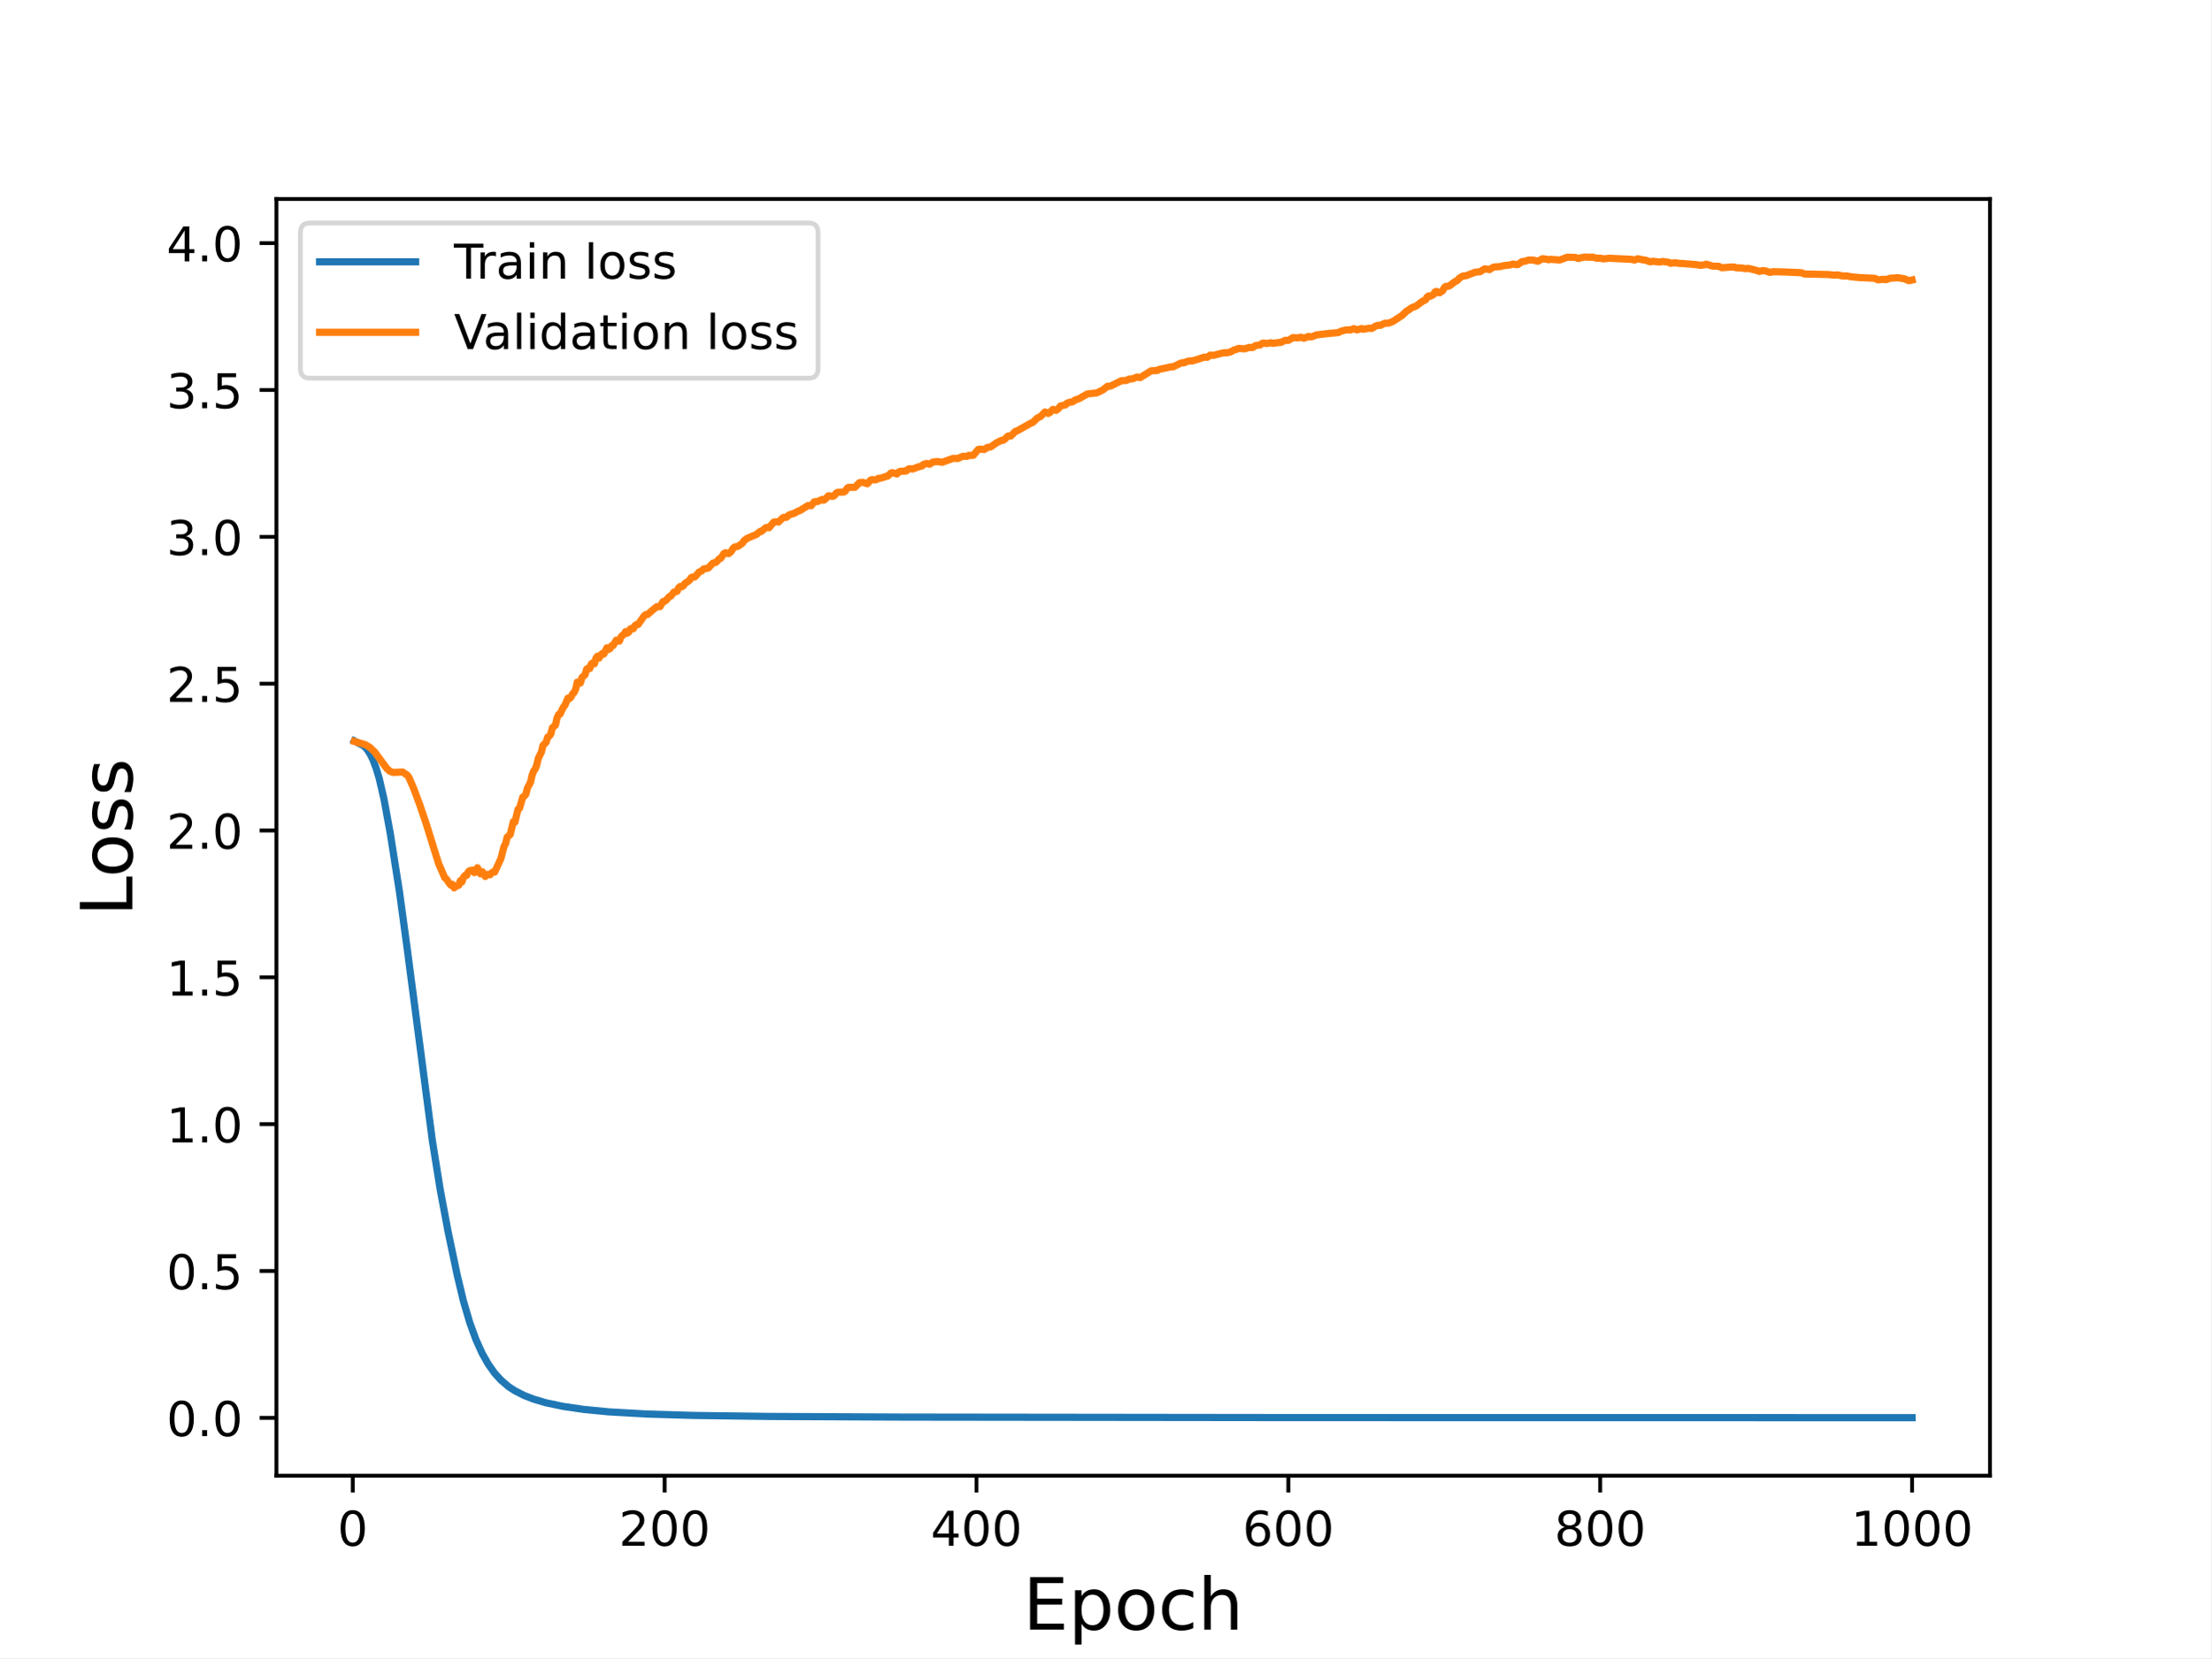
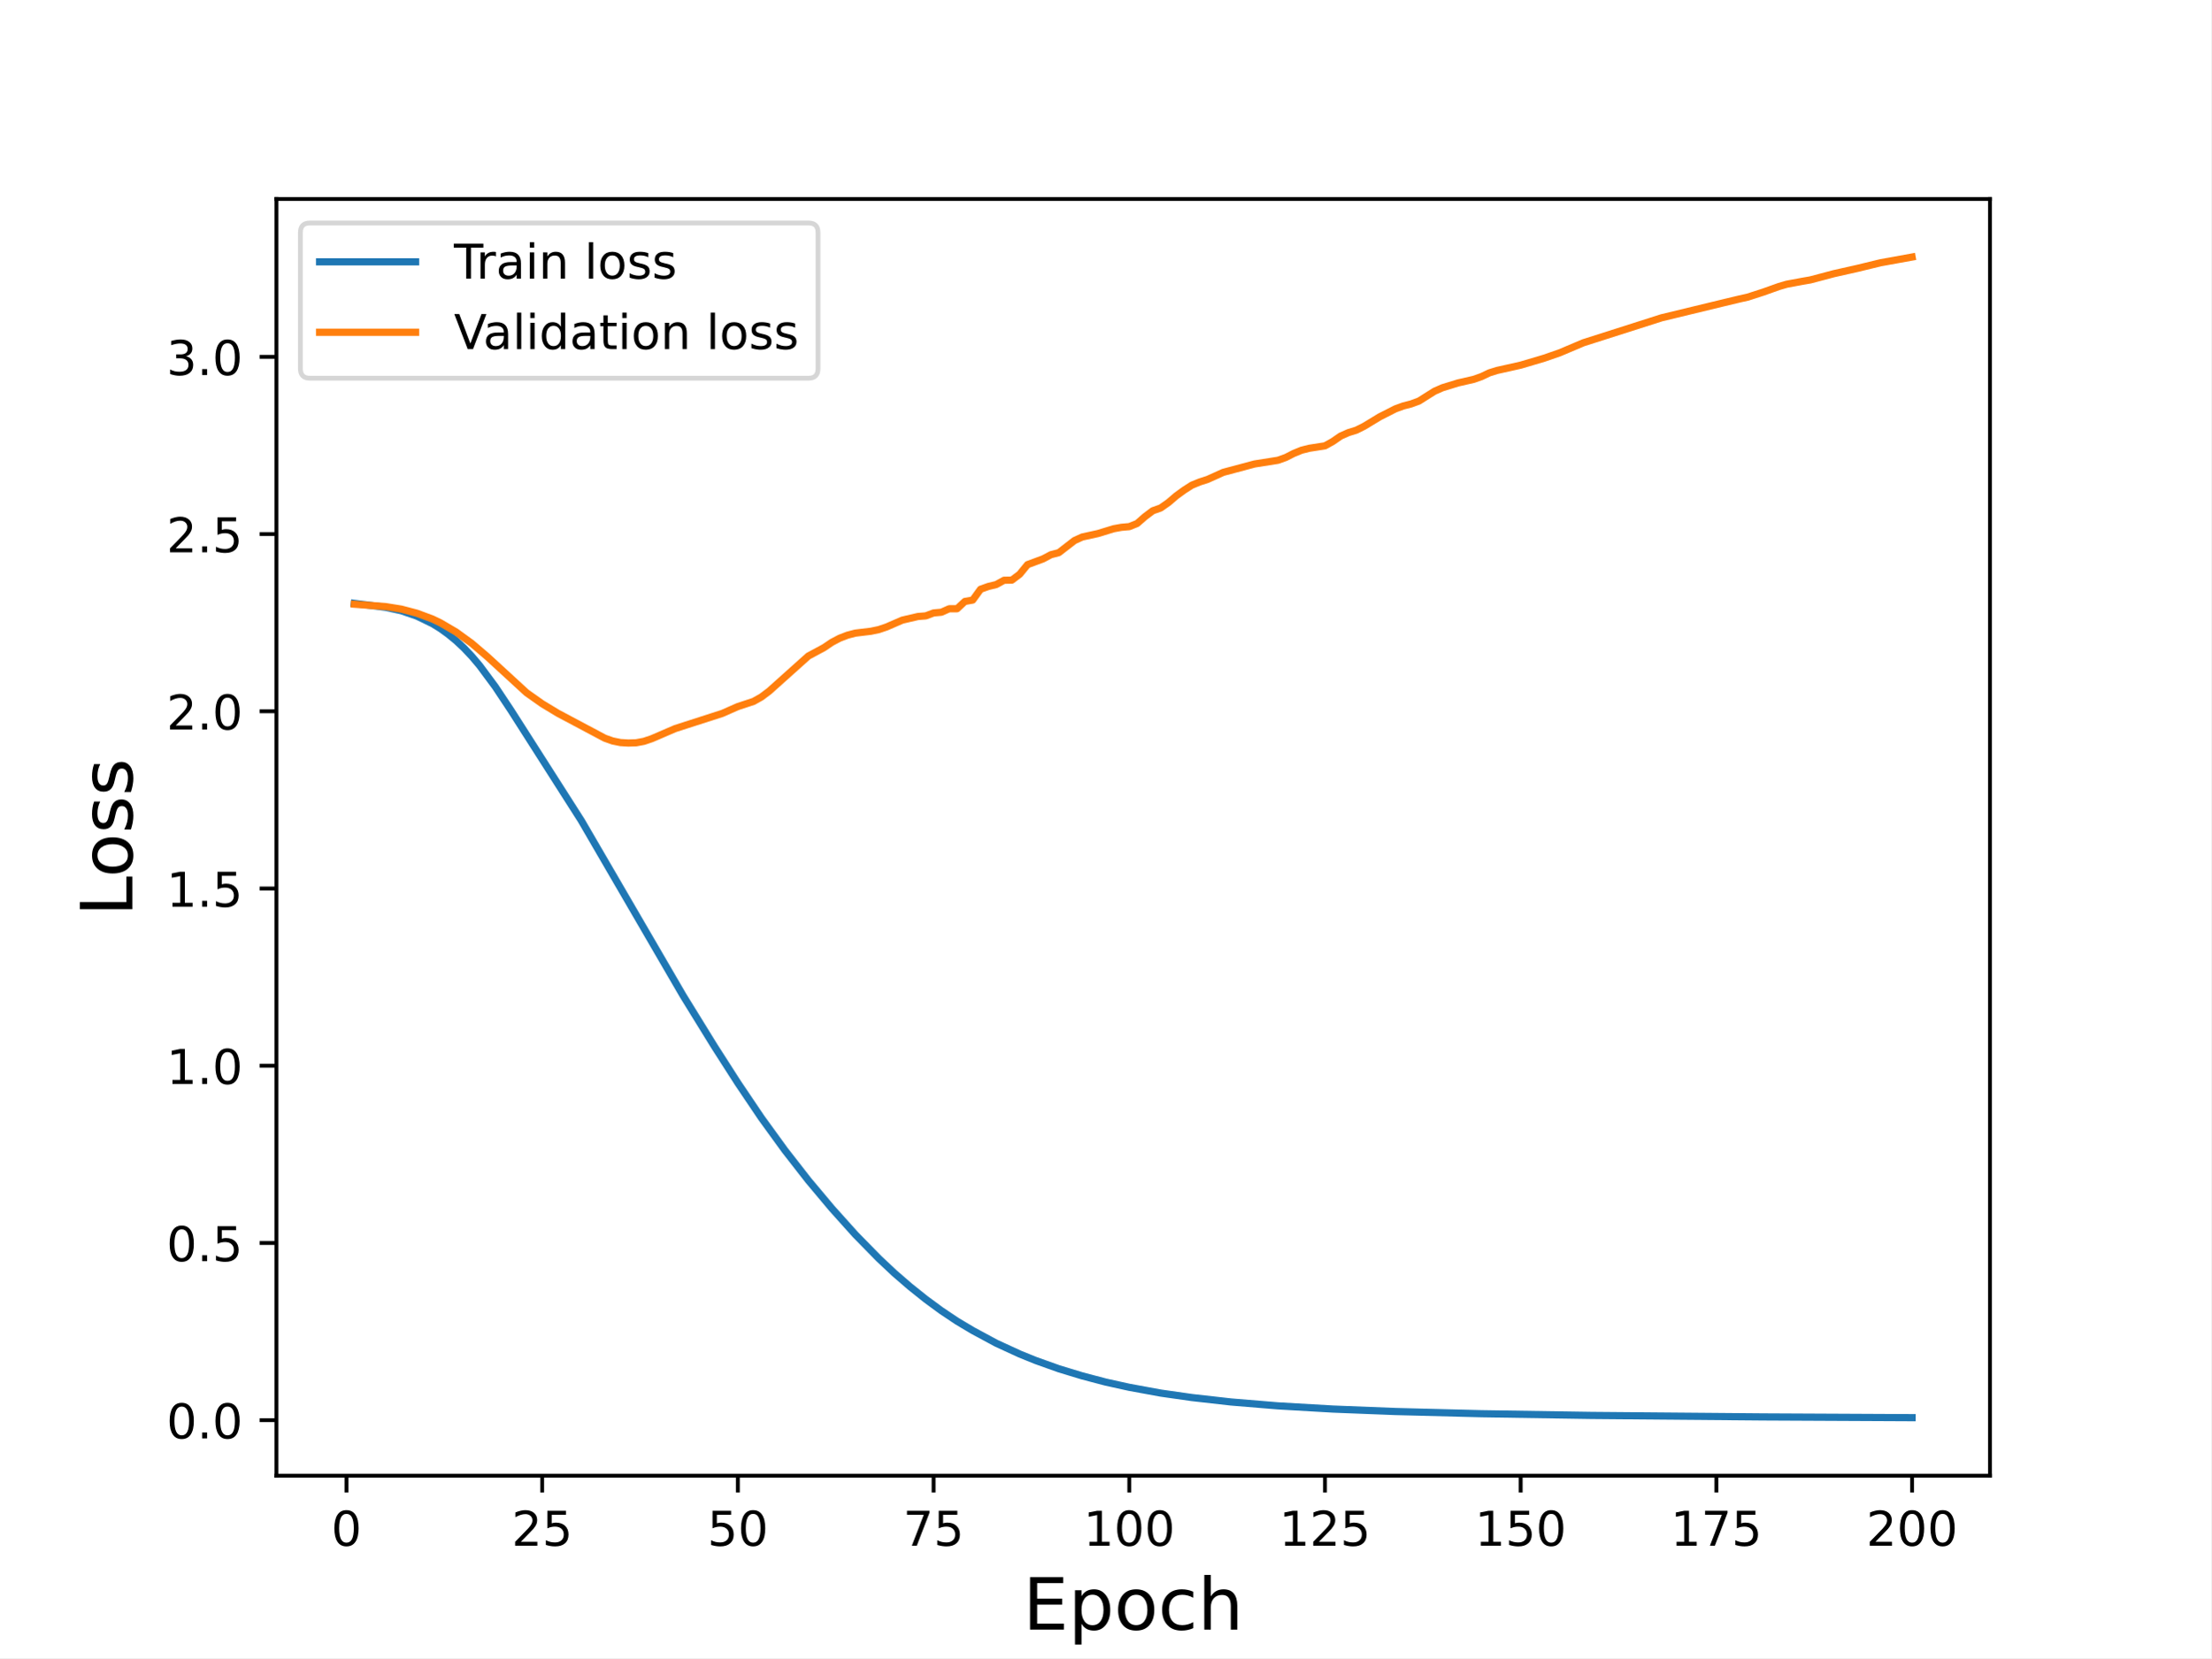
<svg xmlns="http://www.w3.org/2000/svg" xmlns:xlink="http://www.w3.org/1999/xlink" height="345.6pt" version="1.1" viewBox="0 0 460.8 345.6" width="460.8pt">
  <defs>
    <style type="text/css">*{stroke-linecap:butt;stroke-linejoin:round;}</style>
  </defs>
  <g id="figure_1">
    <g id="patch_1">
      <path d="M 0 345.6  L 460.8 345.6  L 460.8 0  L 0 0  z " style="fill:#ffffff;" />
    </g>
    <g id="axes_1">
      <g id="patch_2">
        <path d="M 57.6 307.584  L 414.72 307.584  L 414.72 41.472  L 57.6 41.472  z " style="fill:#ffffff;" />
      </g>
      <g id="matplotlib.axis_1">
        <g id="xtick_1">
          <g id="line2d_1">
            <defs>
-               <path d="M 0 0  L 0 3.5  " id="ma150c0493e" style="stroke:#000000;stroke-width:0.8;" />
-             </defs>
-             <g>
-               <use style="stroke:#000000;stroke-width:0.8;" x="73.508" xlink:href="#ma150c0493e" y="307.584" />
+               <path d="M 0 0  L 0 3.5  " id="m916f0a3b4b" style="stroke:#000000;stroke-width:0.8;" />
+             </defs>
+             <g>
+               <use style="stroke:#000000;stroke-width:0.8;" x="72.201" xlink:href="#m916f0a3b4b" y="307.584" />
            </g>
          </g>
          <g id="text_1">
-             <g transform="translate(70.3265 322.1824)scale(0.1 -0.1)">
+             <g transform="translate(69.02005 322.1824)scale(0.1 -0.1)">
              <defs>
                <path d="M 2034 4250  Q 1547 4250 1301 3770  Q 1056 3291 1056 2328  Q 1056 1369 1301 889  Q 1547 409 2034 409  Q 2525 409 2770 889  Q 3016 1369 3016 2328  Q 3016 3291 2770 3770  Q 2525 4250 2034 4250  z M 2034 4750  Q 2819 4750 3233 4129  Q 3647 3509 3647 2328  Q 3647 1150 3233 529  Q 2819 -91 2034 -91  Q 1250 -91 836 529  Q 422 1150 422 2328  Q 422 3509 836 4129  Q 1250 4750 2034 4750  z " id="DejaVuSans-30" transform="scale(0.015625)" />
              </defs>
              <use xlink:href="#DejaVuSans-30" />
            </g>
          </g>
        </g>
        <g id="xtick_2">
          <g id="line2d_2">
            <g>
-               <use style="stroke:#000000;stroke-width:0.8;" x="138.504" xlink:href="#ma150c0493e" y="307.584" />
+               <use style="stroke:#000000;stroke-width:0.8;" x="112.987" xlink:href="#m916f0a3b4b" y="307.584" />
            </g>
          </g>
          <g id="text_2">
-             <g transform="translate(128.9599 322.1824)scale(0.1 -0.1)">
+             <g transform="translate(106.6245 322.1824)scale(0.1 -0.1)">
              <defs>
                <path d="M 1228 531  L 3431 531  L 3431 0  L 469 0  L 469 531  Q 828 903 1448 1529  Q 2069 2156 2228 2338  Q 2531 2678 2651 2914  Q 2772 3150 2772 3378  Q 2772 3750 2511 3984  Q 2250 4219 1831 4219  Q 1534 4219 1204 4116  Q 875 4013 500 3803  L 500 4441  Q 881 4594 1212 4672  Q 1544 4750 1819 4750  Q 2544 4750 2975 4387  Q 3406 4025 3406 3419  Q 3406 3131 3298 2873  Q 3191 2616 2906 2266  Q 2828 2175 2409 1742  Q 1991 1309 1228 531  z " id="DejaVuSans-32" transform="scale(0.015625)" />
-               </defs>
+                 <path d="M 691 4666  L 3169 4666  L 3169 4134  L 1269 4134  L 1269 2991  Q 1406 3038 1543 3061  Q 1681 3084 1819 3084  Q 2600 3084 3056 2656  Q 3513 2228 3513 1497  Q 3513 744 3044 326  Q 2575 -91 1722 -91  Q 1428 -91 1123 -41  Q 819 9 494 109  L 494 744  Q 775 591 1075 516  Q 1375 441 1709 441  Q 2250 441 2565 725  Q 2881 1009 2881 1497  Q 2881 1984 2565 2268  Q 2250 2553 1709 2553  Q 1456 2553 1204 2497  Q 953 2441 691 2322  L 691 4666  z " id="DejaVuSans-35" transform="scale(0.015625)" />
+               </defs>
+               <use xlink:href="#DejaVuSans-32" />
+               <use x="63.623" xlink:href="#DejaVuSans-35" />
+             </g>
+           </g>
+         </g>
+         <g id="xtick_3">
+           <g id="line2d_3">
+             <g>
+               <use style="stroke:#000000;stroke-width:0.8;" x="153.773" xlink:href="#m916f0a3b4b" y="307.584" />
+             </g>
+           </g>
+           <g id="text_3">
+             <g transform="translate(147.4103 322.1824)scale(0.1 -0.1)">
+               <use xlink:href="#DejaVuSans-35" />
+               <use x="63.623" xlink:href="#DejaVuSans-30" />
+             </g>
+           </g>
+         </g>
+         <g id="xtick_4">
+           <g id="line2d_4">
+             <g>
+               <use style="stroke:#000000;stroke-width:0.8;" x="194.559" xlink:href="#m916f0a3b4b" y="307.584" />
+             </g>
+           </g>
+           <g id="text_4">
+             <g transform="translate(188.196 322.1824)scale(0.1 -0.1)">
+               <defs>
+                 <path d="M 525 4666  L 3525 4666  L 3525 4397  L 1831 0  L 1172 0  L 2766 4134  L 525 4134  L 525 4666  z " id="DejaVuSans-37" transform="scale(0.015625)" />
+               </defs>
+               <use xlink:href="#DejaVuSans-37" />
+               <use x="63.623" xlink:href="#DejaVuSans-35" />
+             </g>
+           </g>
+         </g>
+         <g id="xtick_5">
+           <g id="line2d_5">
+             <g>
+               <use style="stroke:#000000;stroke-width:0.8;" x="235.344" xlink:href="#m916f0a3b4b" y="307.584" />
+             </g>
+           </g>
+           <g id="text_5">
+             <g transform="translate(225.8005 322.1824)scale(0.1 -0.1)">
+               <defs>
+                 <path d="M 794 531  L 1825 531  L 1825 4091  L 703 3866  L 703 4441  L 1819 4666  L 2450 4666  L 2450 531  L 3481 531  L 3481 0  L 794 0  L 794 531  z " id="DejaVuSans-31" transform="scale(0.015625)" />
+               </defs>
+               <use xlink:href="#DejaVuSans-31" />
+               <use x="63.623" xlink:href="#DejaVuSans-30" />
+               <use x="127.246" xlink:href="#DejaVuSans-30" />
+             </g>
+           </g>
+         </g>
+         <g id="xtick_6">
+           <g id="line2d_6">
+             <g>
+               <use style="stroke:#000000;stroke-width:0.8;" x="276.13" xlink:href="#m916f0a3b4b" y="307.584" />
+             </g>
+           </g>
+           <g id="text_6">
+             <g transform="translate(266.5863 322.1824)scale(0.1 -0.1)">
+               <use xlink:href="#DejaVuSans-31" />
+               <use x="63.623" xlink:href="#DejaVuSans-32" />
+               <use x="127.246" xlink:href="#DejaVuSans-35" />
+             </g>
+           </g>
+         </g>
+         <g id="xtick_7">
+           <g id="line2d_7">
+             <g>
+               <use style="stroke:#000000;stroke-width:0.8;" x="316.916" xlink:href="#m916f0a3b4b" y="307.584" />
+             </g>
+           </g>
+           <g id="text_7">
+             <g transform="translate(307.372 322.1824)scale(0.1 -0.1)">
+               <use xlink:href="#DejaVuSans-31" />
+               <use x="63.623" xlink:href="#DejaVuSans-35" />
+               <use x="127.246" xlink:href="#DejaVuSans-30" />
+             </g>
+           </g>
+         </g>
+         <g id="xtick_8">
+           <g id="line2d_8">
+             <g>
+               <use style="stroke:#000000;stroke-width:0.8;" x="357.702" xlink:href="#m916f0a3b4b" y="307.584" />
+             </g>
+           </g>
+           <g id="text_8">
+             <g transform="translate(348.1578 322.1824)scale(0.1 -0.1)">
+               <use xlink:href="#DejaVuSans-31" />
+               <use x="63.623" xlink:href="#DejaVuSans-37" />
+               <use x="127.246" xlink:href="#DejaVuSans-35" />
+             </g>
+           </g>
+         </g>
+         <g id="xtick_9">
+           <g id="line2d_9">
+             <g>
+               <use style="stroke:#000000;stroke-width:0.8;" x="398.487" xlink:href="#m916f0a3b4b" y="307.584" />
+             </g>
+           </g>
+           <g id="text_9">
+             <g transform="translate(388.9435 322.1824)scale(0.1 -0.1)">
              <use xlink:href="#DejaVuSans-32" />
              <use x="63.623" xlink:href="#DejaVuSans-30" />
              <use x="127.246" xlink:href="#DejaVuSans-30" />
            </g>
          </g>
        </g>
-         <g id="xtick_3">
-           <g id="line2d_3">
-             <g>
-               <use style="stroke:#000000;stroke-width:0.8;" x="203.5" xlink:href="#ma150c0493e" y="307.584" />
-             </g>
-           </g>
-           <g id="text_3">
-             <g transform="translate(193.9558 322.1824)scale(0.1 -0.1)">
-               <defs>
-                 <path d="M 2419 4116  L 825 1625  L 2419 1625  L 2419 4116  z M 2253 4666  L 3047 4666  L 3047 1625  L 3713 1625  L 3713 1100  L 3047 1100  L 3047 0  L 2419 0  L 2419 1100  L 313 1100  L 313 1709  L 2253 4666  z " id="DejaVuSans-34" transform="scale(0.015625)" />
-               </defs>
-               <use xlink:href="#DejaVuSans-34" />
-               <use x="63.623" xlink:href="#DejaVuSans-30" />
-               <use x="127.246" xlink:href="#DejaVuSans-30" />
-             </g>
-           </g>
-         </g>
-         <g id="xtick_4">
-           <g id="line2d_4">
-             <g>
-               <use style="stroke:#000000;stroke-width:0.8;" x="268.495" xlink:href="#ma150c0493e" y="307.584" />
-             </g>
-           </g>
-           <g id="text_4">
-             <g transform="translate(258.9517 322.1824)scale(0.1 -0.1)">
-               <defs>
-                 <path d="M 2113 2584  Q 1688 2584 1439 2293  Q 1191 2003 1191 1497  Q 1191 994 1439 701  Q 1688 409 2113 409  Q 2538 409 2786 701  Q 3034 994 3034 1497  Q 3034 2003 2786 2293  Q 2538 2584 2113 2584  z M 3366 4563  L 3366 3988  Q 3128 4100 2886 4159  Q 2644 4219 2406 4219  Q 1781 4219 1451 3797  Q 1122 3375 1075 2522  Q 1259 2794 1537 2939  Q 1816 3084 2150 3084  Q 2853 3084 3261 2657  Q 3669 2231 3669 1497  Q 3669 778 3244 343  Q 2819 -91 2113 -91  Q 1303 -91 875 529  Q 447 1150 447 2328  Q 447 3434 972 4092  Q 1497 4750 2381 4750  Q 2619 4750 2861 4703  Q 3103 4656 3366 4563  z " id="DejaVuSans-36" transform="scale(0.015625)" />
-               </defs>
-               <use xlink:href="#DejaVuSans-36" />
-               <use x="63.623" xlink:href="#DejaVuSans-30" />
-               <use x="127.246" xlink:href="#DejaVuSans-30" />
-             </g>
-           </g>
-         </g>
-         <g id="xtick_5">
-           <g id="line2d_5">
-             <g>
-               <use style="stroke:#000000;stroke-width:0.8;" x="333.491" xlink:href="#ma150c0493e" y="307.584" />
-             </g>
-           </g>
-           <g id="text_5">
-             <g transform="translate(323.9476 322.1824)scale(0.1 -0.1)">
-               <defs>
-                 <path d="M 2034 2216  Q 1584 2216 1326 1975  Q 1069 1734 1069 1313  Q 1069 891 1326 650  Q 1584 409 2034 409  Q 2484 409 2743 651  Q 3003 894 3003 1313  Q 3003 1734 2745 1975  Q 2488 2216 2034 2216  z M 1403 2484  Q 997 2584 770 2862  Q 544 3141 544 3541  Q 544 4100 942 4425  Q 1341 4750 2034 4750  Q 2731 4750 3128 4425  Q 3525 4100 3525 3541  Q 3525 3141 3298 2862  Q 3072 2584 2669 2484  Q 3125 2378 3379 2068  Q 3634 1759 3634 1313  Q 3634 634 3220 271  Q 2806 -91 2034 -91  Q 1263 -91 848 271  Q 434 634 434 1313  Q 434 1759 690 2068  Q 947 2378 1403 2484  z M 1172 3481  Q 1172 3119 1398 2916  Q 1625 2713 2034 2713  Q 2441 2713 2670 2916  Q 2900 3119 2900 3481  Q 2900 3844 2670 4047  Q 2441 4250 2034 4250  Q 1625 4250 1398 4047  Q 1172 3844 1172 3481  z " id="DejaVuSans-38" transform="scale(0.015625)" />
-               </defs>
-               <use xlink:href="#DejaVuSans-38" />
-               <use x="63.623" xlink:href="#DejaVuSans-30" />
-               <use x="127.246" xlink:href="#DejaVuSans-30" />
-             </g>
-           </g>
-         </g>
-         <g id="xtick_6">
-           <g id="line2d_6">
-             <g>
-               <use style="stroke:#000000;stroke-width:0.8;" x="398.487" xlink:href="#ma150c0493e" y="307.584" />
-             </g>
-           </g>
-           <g id="text_6">
-             <g transform="translate(385.7623 322.1824)scale(0.1 -0.1)">
-               <defs>
-                 <path d="M 794 531  L 1825 531  L 1825 4091  L 703 3866  L 703 4441  L 1819 4666  L 2450 4666  L 2450 531  L 3481 531  L 3481 0  L 794 0  L 794 531  z " id="DejaVuSans-31" transform="scale(0.015625)" />
-               </defs>
-               <use xlink:href="#DejaVuSans-31" />
-               <use x="63.623" xlink:href="#DejaVuSans-30" />
-               <use x="127.246" xlink:href="#DejaVuSans-30" />
-               <use x="190.869" xlink:href="#DejaVuSans-30" />
-             </g>
-           </g>
-         </g>
-         <g id="text_7">
+         <g id="text_10">
          <g transform="translate(213.1936 339.6598)scale(0.15 -0.15)">
            <defs>
              <path d="M 628 4666  L 3578 4666  L 3578 4134  L 1259 4134  L 1259 2753  L 3481 2753  L 3481 2222  L 1259 2222  L 1259 531  L 3634 531  L 3634 0  L 628 0  L 628 4666  z " id="DejaVuSans-45" transform="scale(0.015625)" />
              <path d="M 1159 525  L 1159 -1331  L 581 -1331  L 581 3500  L 1159 3500  L 1159 2969  Q 1341 3281 1617 3432  Q 1894 3584 2278 3584  Q 2916 3584 3314 3078  Q 3713 2572 3713 1747  Q 3713 922 3314 415  Q 2916 -91 2278 -91  Q 1894 -91 1617 61  Q 1341 213 1159 525  z M 3116 1747  Q 3116 2381 2855 2742  Q 2594 3103 2138 3103  Q 1681 3103 1420 2742  Q 1159 2381 1159 1747  Q 1159 1113 1420 752  Q 1681 391 2138 391  Q 2594 391 2855 752  Q 3116 1113 3116 1747  z " id="DejaVuSans-70" transform="scale(0.015625)" />
              <path d="M 1959 3097  Q 1497 3097 1228 2736  Q 959 2375 959 1747  Q 959 1119 1226 758  Q 1494 397 1959 397  Q 2419 397 2687 759  Q 2956 1122 2956 1747  Q 2956 2369 2687 2733  Q 2419 3097 1959 3097  z M 1959 3584  Q 2709 3584 3137 3096  Q 3566 2609 3566 1747  Q 3566 888 3137 398  Q 2709 -91 1959 -91  Q 1206 -91 779 398  Q 353 888 353 1747  Q 353 2609 779 3096  Q 1206 3584 1959 3584  z " id="DejaVuSans-6f" transform="scale(0.015625)" />
              <path d="M 3122 3366  L 3122 2828  Q 2878 2963 2633 3030  Q 2388 3097 2138 3097  Q 1578 3097 1268 2742  Q 959 2388 959 1747  Q 959 1106 1268 751  Q 1578 397 2138 397  Q 2388 397 2633 464  Q 2878 531 3122 666  L 3122 134  Q 2881 22 2623 -34  Q 2366 -91 2075 -91  Q 1284 -91 818 406  Q 353 903 353 1747  Q 353 2603 823 3093  Q 1294 3584 2113 3584  Q 2378 3584 2631 3529  Q 2884 3475 3122 3366  z " id="DejaVuSans-63" transform="scale(0.015625)" />
              <path d="M 3513 2113  L 3513 0  L 2938 0  L 2938 2094  Q 2938 2591 2744 2837  Q 2550 3084 2163 3084  Q 1697 3084 1428 2787  Q 1159 2491 1159 1978  L 1159 0  L 581 0  L 581 4863  L 1159 4863  L 1159 2956  Q 1366 3272 1645 3428  Q 1925 3584 2291 3584  Q 2894 3584 3203 3211  Q 3513 2838 3513 2113  z " id="DejaVuSans-68" transform="scale(0.015625)" />
            </defs>
            <use xlink:href="#DejaVuSans-45" />
            <use x="63.184" xlink:href="#DejaVuSans-70" />
            <use x="126.66" xlink:href="#DejaVuSans-6f" />
            <use x="187.842" xlink:href="#DejaVuSans-63" />
            <use x="242.822" xlink:href="#DejaVuSans-68" />
          </g>
        </g>
      </g>
      <g id="matplotlib.axis_2">
        <g id="ytick_1">
-           <g id="line2d_7">
-             <defs>
-               <path d="M 0 0  L -3.5 0  " id="mbe314352e0" style="stroke:#000000;stroke-width:0.8;" />
-             </defs>
-             <g>
-               <use style="stroke:#000000;stroke-width:0.8;" x="57.6" xlink:href="#mbe314352e0" y="295.529" />
-             </g>
-           </g>
-           <g id="text_8">
-             <g transform="translate(34.69687 299.3278)scale(0.1 -0.1)">
+           <g id="line2d_10">
+             <defs>
+               <path d="M 0 0  L -3.5 0  " id="mae8106b704" style="stroke:#000000;stroke-width:0.8;" />
+             </defs>
+             <g>
+               <use style="stroke:#000000;stroke-width:0.8;" x="57.6" xlink:href="#mae8106b704" y="296.014" />
+             </g>
+           </g>
+           <g id="text_11">
+             <g transform="translate(34.69687 299.8127)scale(0.1 -0.1)">
              <defs>
                <path d="M 684 794  L 1344 794  L 1344 0  L 684 0  L 684 794  z " id="DejaVuSans-2e" transform="scale(0.015625)" />
              </defs>
              <use xlink:href="#DejaVuSans-30" />
              <use x="63.623" xlink:href="#DejaVuSans-2e" />
              <use x="95.41" xlink:href="#DejaVuSans-30" />
            </g>
          </g>
        </g>
        <g id="ytick_2">
-           <g id="line2d_8">
-             <g>
-               <use style="stroke:#000000;stroke-width:0.8;" x="57.6" xlink:href="#mbe314352e0" y="264.921" />
-             </g>
-           </g>
-           <g id="text_9">
-             <g transform="translate(34.69687 268.7207)scale(0.1 -0.1)">
-               <defs>
-                 <path d="M 691 4666  L 3169 4666  L 3169 4134  L 1269 4134  L 1269 2991  Q 1406 3038 1543 3061  Q 1681 3084 1819 3084  Q 2600 3084 3056 2656  Q 3513 2228 3513 1497  Q 3513 744 3044 326  Q 2575 -91 1722 -91  Q 1428 -91 1123 -41  Q 819 9 494 109  L 494 744  Q 775 591 1075 516  Q 1375 441 1709 441  Q 2250 441 2565 725  Q 2881 1009 2881 1497  Q 2881 1984 2565 2268  Q 2250 2553 1709 2553  Q 1456 2553 1204 2497  Q 953 2441 691 2322  L 691 4666  z " id="DejaVuSans-35" transform="scale(0.015625)" />
-               </defs>
+           <g id="line2d_11">
+             <g>
+               <use style="stroke:#000000;stroke-width:0.8;" x="57.6" xlink:href="#mae8106b704" y="259.073" />
+             </g>
+           </g>
+           <g id="text_12">
+             <g transform="translate(34.69687 262.8723)scale(0.1 -0.1)">
              <use xlink:href="#DejaVuSans-30" />
              <use x="63.623" xlink:href="#DejaVuSans-2e" />
              <use x="95.41" xlink:href="#DejaVuSans-35" />
            </g>
          </g>
        </g>
        <g id="ytick_3">
-           <g id="line2d_9">
-             <g>
-               <use style="stroke:#000000;stroke-width:0.8;" x="57.6" xlink:href="#mbe314352e0" y="234.314" />
-             </g>
-           </g>
-           <g id="text_10">
-             <g transform="translate(34.69687 238.1136)scale(0.1 -0.1)">
+           <g id="line2d_12">
+             <g>
+               <use style="stroke:#000000;stroke-width:0.8;" x="57.6" xlink:href="#mae8106b704" y="222.133" />
+             </g>
+           </g>
+           <g id="text_13">
+             <g transform="translate(34.69687 225.9319)scale(0.1 -0.1)">
              <use xlink:href="#DejaVuSans-31" />
              <use x="63.623" xlink:href="#DejaVuSans-2e" />
              <use x="95.41" xlink:href="#DejaVuSans-30" />
            </g>
          </g>
        </g>
        <g id="ytick_4">
-           <g id="line2d_10">
-             <g>
-               <use style="stroke:#000000;stroke-width:0.8;" x="57.6" xlink:href="#mbe314352e0" y="203.707" />
-             </g>
-           </g>
-           <g id="text_11">
-             <g transform="translate(34.69687 207.5065)scale(0.1 -0.1)">
+           <g id="line2d_13">
+             <g>
+               <use style="stroke:#000000;stroke-width:0.8;" x="57.6" xlink:href="#mae8106b704" y="185.192" />
+             </g>
+           </g>
+           <g id="text_14">
+             <g transform="translate(34.69687 188.9915)scale(0.1 -0.1)">
              <use xlink:href="#DejaVuSans-31" />
              <use x="63.623" xlink:href="#DejaVuSans-2e" />
              <use x="95.41" xlink:href="#DejaVuSans-35" />
            </g>
          </g>
        </g>
        <g id="ytick_5">
-           <g id="line2d_11">
-             <g>
-               <use style="stroke:#000000;stroke-width:0.8;" x="57.6" xlink:href="#mbe314352e0" y="173.1" />
-             </g>
-           </g>
-           <g id="text_12">
-             <g transform="translate(34.69687 176.8993)scale(0.1 -0.1)">
+           <g id="line2d_14">
+             <g>
+               <use style="stroke:#000000;stroke-width:0.8;" x="57.6" xlink:href="#mae8106b704" y="148.252" />
+             </g>
+           </g>
+           <g id="text_15">
+             <g transform="translate(34.69687 152.0511)scale(0.1 -0.1)">
              <use xlink:href="#DejaVuSans-32" />
              <use x="63.623" xlink:href="#DejaVuSans-2e" />
              <use x="95.41" xlink:href="#DejaVuSans-30" />
            </g>
          </g>
        </g>
        <g id="ytick_6">
-           <g id="line2d_12">
-             <g>
-               <use style="stroke:#000000;stroke-width:0.8;" x="57.6" xlink:href="#mbe314352e0" y="142.493" />
-             </g>
-           </g>
-           <g id="text_13">
-             <g transform="translate(34.69687 146.2922)scale(0.1 -0.1)">
+           <g id="line2d_15">
+             <g>
+               <use style="stroke:#000000;stroke-width:0.8;" x="57.6" xlink:href="#mae8106b704" y="111.312" />
+             </g>
+           </g>
+           <g id="text_16">
+             <g transform="translate(34.69687 115.1107)scale(0.1 -0.1)">
              <use xlink:href="#DejaVuSans-32" />
              <use x="63.623" xlink:href="#DejaVuSans-2e" />
              <use x="95.41" xlink:href="#DejaVuSans-35" />
            </g>
          </g>
        </g>
        <g id="ytick_7">
-           <g id="line2d_13">
-             <g>
-               <use style="stroke:#000000;stroke-width:0.8;" x="57.6" xlink:href="#mbe314352e0" y="111.886" />
-             </g>
-           </g>
-           <g id="text_14">
-             <g transform="translate(34.69687 115.6851)scale(0.1 -0.1)">
+           <g id="line2d_16">
+             <g>
+               <use style="stroke:#000000;stroke-width:0.8;" x="57.6" xlink:href="#mae8106b704" y="74.371" />
+             </g>
+           </g>
+           <g id="text_17">
+             <g transform="translate(34.69687 78.17034)scale(0.1 -0.1)">
              <defs>
                <path d="M 2597 2516  Q 3050 2419 3304 2112  Q 3559 1806 3559 1356  Q 3559 666 3084 287  Q 2609 -91 1734 -91  Q 1441 -91 1130 -33  Q 819 25 488 141  L 488 750  Q 750 597 1062 519  Q 1375 441 1716 441  Q 2309 441 2620 675  Q 2931 909 2931 1356  Q 2931 1769 2642 2001  Q 2353 2234 1838 2234  L 1294 2234  L 1294 2753  L 1863 2753  Q 2328 2753 2575 2939  Q 2822 3125 2822 3475  Q 2822 3834 2567 4026  Q 2313 4219 1838 4219  Q 1578 4219 1281 4162  Q 984 4106 628 3988  L 628 4550  Q 988 4650 1302 4700  Q 1616 4750 1894 4750  Q 2613 4750 3031 4423  Q 3450 4097 3450 3541  Q 3450 3153 3228 2886  Q 3006 2619 2597 2516  z " id="DejaVuSans-33" transform="scale(0.015625)" />
              </defs>
              <use xlink:href="#DejaVuSans-33" />
              <use x="63.623" xlink:href="#DejaVuSans-2e" />
              <use x="95.41" xlink:href="#DejaVuSans-30" />
            </g>
          </g>
        </g>
-         <g id="ytick_8">
-           <g id="line2d_14">
-             <g>
-               <use style="stroke:#000000;stroke-width:0.8;" x="57.6" xlink:href="#mbe314352e0" y="81.279" />
-             </g>
-           </g>
-           <g id="text_15">
-             <g transform="translate(34.69687 85.07803)scale(0.1 -0.1)">
-               <use xlink:href="#DejaVuSans-33" />
-               <use x="63.623" xlink:href="#DejaVuSans-2e" />
-               <use x="95.41" xlink:href="#DejaVuSans-35" />
-             </g>
-           </g>
-         </g>
-         <g id="ytick_9">
-           <g id="line2d_15">
-             <g>
-               <use style="stroke:#000000;stroke-width:0.8;" x="57.6" xlink:href="#mbe314352e0" y="50.672" />
-             </g>
-           </g>
-           <g id="text_16">
-             <g transform="translate(34.69687 54.47092)scale(0.1 -0.1)">
-               <use xlink:href="#DejaVuSans-34" />
-               <use x="63.623" xlink:href="#DejaVuSans-2e" />
-               <use x="95.41" xlink:href="#DejaVuSans-30" />
-             </g>
-           </g>
-         </g>
-         <g id="text_17">
+         <g id="text_18">
          <g transform="translate(27.57734 190.9788)rotate(-90)scale(0.15 -0.15)">
            <defs>
              <path d="M 628 4666  L 1259 4666  L 1259 531  L 3531 531  L 3531 0  L 628 0  L 628 4666  z " id="DejaVuSans-4c" transform="scale(0.015625)" />
              <path d="M 2834 3397  L 2834 2853  Q 2591 2978 2328 3040  Q 2066 3103 1784 3103  Q 1356 3103 1142 2972  Q 928 2841 928 2578  Q 928 2378 1081 2264  Q 1234 2150 1697 2047  L 1894 2003  Q 2506 1872 2764 1633  Q 3022 1394 3022 966  Q 3022 478 2636 193  Q 2250 -91 1575 -91  Q 1294 -91 989 -36  Q 684 19 347 128  L 347 722  Q 666 556 975 473  Q 1284 391 1588 391  Q 1994 391 2212 530  Q 2431 669 2431 922  Q 2431 1156 2273 1281  Q 2116 1406 1581 1522  L 1381 1569  Q 847 1681 609 1914  Q 372 2147 372 2553  Q 372 3047 722 3315  Q 1072 3584 1716 3584  Q 2034 3584 2315 3537  Q 2597 3491 2834 3397  z " id="DejaVuSans-73" transform="scale(0.015625)" />
            </defs>
            <use xlink:href="#DejaVuSans-4c" />
            <use x="53.963" xlink:href="#DejaVuSans-6f" />
            <use x="115.145" xlink:href="#DejaVuSans-73" />
            <use x="167.244" xlink:href="#DejaVuSans-73" />
          </g>
        </g>
      </g>
-       <g id="line2d_16">
-         <path clip-path="url(#pa7fc7949c9)" d="M 73.833 154.428  L 75.783 155.443  L 76.433 156.101  L 77.083 157.068  L 77.732 158.385  L 78.382 160.119  L 79.032 162.295  L 80.007 166.513  L 81.307 173.576  L 83.257 185.96  L 84.882 197.926  L 90.082 237.624  L 91.707 247.773  L 93.331 256.485  L 95.281 265.779  L 96.581 271.203  L 97.881 275.634  L 99.181 279.208  L 100.481 282.086  L 101.781 284.38  L 103.081 286.21  L 104.381 287.644  L 106.006 289.035  L 107.306 289.878  L 109.255 290.87  L 111.205 291.626  L 113.805 292.393  L 117.38 293.142  L 121.605 293.758  L 126.804 294.273  L 134.929 294.738  L 144.678 295.023  L 160.602 295.233  L 188.226 295.365  L 269.145 295.467  L 398.487 295.488  L 398.487 295.488  " style="fill:none;stroke:#1f77b4;stroke-linecap:square;stroke-width:1.5;" />
-       </g>
      <g id="line2d_17">
-         <path clip-path="url(#pa7fc7949c9)" d="M 73.833 154.535  L 76.108 155.199  L 77.083 155.788  L 78.057 156.718  L 79.357 158.477  L 80.657 160.235  L 81.307 160.783  L 81.957 161.001  L 83.907 160.916  L 84.882 161.575  L 85.207 162.028  L 86.182 164.264  L 87.482 167.762  L 88.782 171.582  L 91.382 179.941  L 92.682 182.939  L 93.007 183.19  L 93.656 184.136  L 93.981 184.507  L 94.306 184.34  L 94.631 185.055  L 94.956 184.781  L 95.606 184.498  L 95.931 183.561  L 96.256 183.827  L 96.581 182.875  L 96.906 182.481  L 97.231 182.468  L 97.556 181.765  L 97.881 181.469  L 98.531 181.36  L 98.856 181.884  L 99.506 180.865  L 99.831 181.855  L 100.156 182.141  L 100.481 181.659  L 101.131 182.686  L 101.456 182.239  L 102.106 182.347  L 102.431 181.943  L 102.756 181.731  L 103.081 181.77  L 104.381 178.962  L 105.031 176.429  L 105.356 175.862  L 105.681 174.504  L 106.331 173.921  L 106.981 171.25  L 107.306 171.35  L 107.956 168.666  L 108.281 168.43  L 108.931 166.155  L 109.255 165.942  L 109.58 165.552  L 109.905 164.273  L 110.555 163.029  L 110.88 161.598  L 111.205 160.719  L 111.53 160.292  L 111.855 159.434  L 112.18 158.046  L 112.83 156.747  L 113.155 155.371  L 113.805 154.712  L 114.13 153.649  L 114.455 153.435  L 114.78 153.007  L 115.105 151.7  L 115.755 151.134  L 116.08 149.669  L 116.405 148.93  L 116.73 148.812  L 117.38 147.421  L 117.705 147.047  L 118.355 145.51  L 118.68 145.598  L 119.005 145.288  L 119.33 144.598  L 119.655 144.324  L 119.98 143.602  L 120.305 142.164  L 120.63 142.464  L 120.955 142.341  L 121.28 141.214  L 121.93 140.617  L 122.255 139.48  L 122.58 139.239  L 122.905 139.336  L 123.23 138.384  L 123.555 138.149  L 123.88 138.348  L 124.205 137.153  L 124.53 136.773  L 124.855 137.156  L 125.179 136.556  L 125.504 136.214  L 125.829 136.334  L 126.479 135.021  L 126.804 135.381  L 127.129 135.187  L 127.454 134.591  L 127.779 134.542  L 128.429 133.424  L 128.754 133.617  L 129.079 133.624  L 129.404 132.779  L 129.729 132.404  L 130.054 132.205  L 130.379 131.646  L 130.704 131.979  L 131.029 131.754  L 131.354 131.085  L 131.679 130.948  L 132.004 131.032  L 132.329 130.392  L 132.654 130.164  L 132.979 130.169  L 134.279 128.31  L 134.604 128.084  L 134.929 128.096  L 136.229 126.965  L 136.879 126.448  L 137.529 126.448  L 138.179 125.365  L 138.504 125.345  L 138.829 125.08  L 139.479 124.351  L 139.804 124.239  L 140.454 123.4  L 141.103 123.246  L 141.428 122.522  L 141.753 122.237  L 142.078 122.302  L 142.403 122.096  L 142.728 121.615  L 143.703 120.945  L 144.028 120.404  L 144.353 120.259  L 144.678 120.297  L 145.003 120.061  L 145.653 119.251  L 146.303 118.951  L 146.628 118.587  L 147.278 118.461  L 147.603 118.392  L 148.578 117.366  L 149.228 117.182  L 149.878 116.489  L 150.203 116.366  L 150.853 115.385  L 151.178 115.198  L 151.828 115.389  L 152.153 115.17  L 152.478 114.8  L 152.803 114.247  L 153.128 113.996  L 153.778 113.875  L 154.753 113.186  L 155.078 112.665  L 155.728 112.194  L 157.677 111.369  L 158.327 110.805  L 158.652 110.765  L 159.302 110.217  L 159.627 109.964  L 159.952 109.916  L 160.277 109.99  L 161.252 108.808  L 161.902 108.759  L 162.227 108.809  L 162.877 108.181  L 163.202 107.884  L 163.527 107.8  L 163.852 107.844  L 164.502 107.296  L 165.152 107.081  L 165.477 107.004  L 166.127 106.643  L 166.777 106.372  L 168.402 105.357  L 169.052 105.401  L 169.702 104.584  L 170.352 104.545  L 171.327 104.092  L 171.652 104.258  L 171.977 104.04  L 172.627 103.349  L 172.951 103.334  L 173.276 103.457  L 173.601 103.441  L 173.926 103.251  L 174.251 102.78  L 174.576 102.597  L 175.876 102.555  L 176.201 102.302  L 176.526 101.783  L 176.851 101.576  L 178.151 101.568  L 179.126 100.591  L 179.776 100.52  L 180.751 100.824  L 181.401 100.095  L 181.726 99.959  L 182.376 100.03  L 182.701 99.943  L 183.026 99.716  L 183.676 99.631  L 184.651 99.293  L 184.976 99.249  L 185.626 98.63  L 185.951 98.509  L 186.926 98.786  L 187.251 98.421  L 187.576 98.245  L 188.226 98.209  L 188.875 98.163  L 189.2 97.815  L 189.525 97.685  L 190.175 97.763  L 191.475 97.273  L 192.125 97.131  L 192.45 96.795  L 193.1 96.604  L 193.75 96.749  L 194.4 96.304  L 195.375 96.198  L 196.35 96.351  L 198.625 95.539  L 199.6 95.562  L 200.575 95.124  L 201.55 95.11  L 201.875 94.911  L 202.85 94.888  L 203.825 93.716  L 204.15 93.607  L 205.124 93.689  L 205.774 93.255  L 206.424 93.161  L 207.724 92.267  L 208.699 91.784  L 209.024 91.771  L 209.349 91.589  L 209.999 90.925  L 210.324 90.833  L 210.649 90.881  L 211.624 89.889  L 211.949 89.817  L 214.874 88.169  L 215.199 88.071  L 216.174 87.132  L 216.824 86.82  L 217.799 85.852  L 218.449 86.169  L 218.774 86.002  L 219.424 85.326  L 220.074 85.523  L 220.398 85.338  L 221.048 84.583  L 222.023 84.397  L 222.348 84.049  L 222.998 83.811  L 223.323 83.805  L 223.648 83.68  L 223.973 83.403  L 224.948 83.056  L 226.573 82.116  L 228.198 81.918  L 228.523 81.912  L 229.823 81.279  L 230.798 80.514  L 231.448 80.469  L 233.723 79.337  L 234.698 79.314  L 235.348 78.991  L 235.998 78.968  L 236.972 78.572  L 237.622 78.704  L 239.897 77.286  L 241.197 77.215  L 241.522 76.993  L 244.122 76.441  L 244.447 76.466  L 246.072 75.684  L 246.397 75.592  L 246.722 75.624  L 247.372 75.345  L 248.022 75.192  L 248.347 75.256  L 249.647 74.878  L 250.297 74.654  L 250.947 74.447  L 251.597 74.473  L 252.246 73.996  L 252.896 74.063  L 254.521 73.634  L 255.171 73.516  L 255.821 73.503  L 256.471 73.333  L 257.121 72.974  L 257.771 72.787  L 258.096 72.622  L 259.396 72.707  L 260.371 72.401  L 261.021 72.444  L 261.671 72.019  L 262.646 71.892  L 262.971 71.596  L 263.296 71.496  L 263.946 71.597  L 264.921 71.439  L 265.246 71.561  L 266.546 71.378  L 266.871 71.392  L 267.521 71.092  L 267.846 70.936  L 268.495 70.941  L 269.47 70.361  L 270.445 70.426  L 271.095 70.271  L 271.745 70.501  L 272.72 70.105  L 273.045 70.211  L 273.37 70.192  L 274.345 69.809  L 276.295 69.57  L 278.895 69.318  L 279.545 69.001  L 280.52 68.763  L 281.495 68.754  L 282.145 68.489  L 282.795 68.759  L 283.769 68.463  L 284.094 68.628  L 285.394 68.392  L 285.719 68.466  L 286.044 68.386  L 286.694 67.943  L 287.344 67.797  L 287.669 67.819  L 288.644 67.35  L 289.294 67.369  L 290.269 67.004  L 292.219 65.73  L 293.194 64.784  L 293.519 64.648  L 294.169 64.147  L 295.144 63.78  L 296.444 62.785  L 297.094 62.495  L 297.419 61.899  L 297.744 61.676  L 298.069 61.754  L 298.719 61.413  L 299.044 60.851  L 299.369 60.721  L 299.693 60.988  L 300.018 61.019  L 300.668 60.577  L 300.993 59.969  L 301.318 59.684  L 301.968 59.636  L 303.268 58.661  L 303.593 58.554  L 304.243 57.883  L 304.893 57.525  L 305.543 57.462  L 307.493 56.72  L 308.468 56.637  L 309.118 56.21  L 309.443 56.021  L 310.093 56.132  L 310.418 56.186  L 311.068 55.767  L 311.393 55.642  L 312.693 55.553  L 313.343 55.378  L 314.643 55.227  L 315.293 55.034  L 315.942 55.137  L 316.267 55.166  L 317.242 54.5  L 317.892 54.438  L 318.542 54.195  L 319.517 54.203  L 320.492 54.454  L 321.467 53.919  L 322.117 53.995  L 322.767 54.136  L 323.092 54.044  L 325.042 54.187  L 326.667 53.601  L 328.292 53.647  L 328.942 53.889  L 329.592 53.695  L 330.242 53.568  L 331.217 53.624  L 331.866 53.597  L 332.841 53.836  L 333.491 53.805  L 334.141 53.953  L 335.441 53.827  L 339.991 54.05  L 340.641 54.196  L 341.291 53.922  L 342.591 54.194  L 342.916 54.209  L 343.891 54.566  L 344.541 54.453  L 345.841 54.619  L 346.491 54.489  L 347.79 54.668  L 348.115 54.869  L 349.09 54.764  L 350.065 54.906  L 350.715 54.921  L 351.365 54.995  L 352.015 55.025  L 353.965 55.214  L 354.29 55.301  L 355.265 55.195  L 355.59 55.055  L 356.89 55.463  L 358.19 55.501  L 358.84 55.806  L 360.79 55.653  L 361.44 55.656  L 361.765 55.805  L 363.065 55.859  L 363.714 55.987  L 364.364 55.93  L 365.664 56.249  L 366.314 56.431  L 366.639 56.561  L 367.289 56.401  L 367.939 56.464  L 368.914 56.779  L 369.564 56.628  L 371.839 56.686  L 375.414 56.839  L 376.064 57.105  L 380.938 57.214  L 382.238 57.345  L 382.888 57.296  L 384.188 57.533  L 384.838 57.502  L 385.813 57.685  L 387.438 57.847  L 390.688 58.002  L 391.338 58.328  L 392.638 58.205  L 392.963 58.302  L 393.938 57.984  L 395.562 57.889  L 396.212 57.992  L 396.862 58.102  L 397.837 58.51  L 398.487 58.357  L 398.487 58.357  " style="fill:none;stroke:#ff7f0e;stroke-linecap:square;stroke-width:1.5;" />
+         <path clip-path="url(#p7061abf692)" d="M 73.833 125.75  L 80.358 126.583  L 83.621 127.293  L 86.884 128.421  L 90.147 130.002  L 91.778 131.009  L 93.41 132.191  L 95.041 133.531  L 96.673 135.056  L 98.304 136.78  L 99.936 138.708  L 103.198 143.111  L 106.461 148.021  L 121.144 171.036  L 142.353 207.515  L 148.879 218.094  L 153.773 225.73  L 158.667 232.993  L 163.561 239.737  L 168.456 246.021  L 173.35 251.855  L 178.244 257.311  L 183.139 262.31  L 186.401 265.375  L 189.664 268.194  L 192.927 270.802  L 196.19 273.202  L 199.453 275.383  L 202.716 277.329  L 207.61 279.968  L 212.504 282.22  L 215.767 283.545  L 220.661 285.296  L 225.556 286.787  L 230.45 288.077  L 235.344 289.16  L 241.87 290.36  L 248.396 291.296  L 256.553 292.217  L 266.341 293.03  L 277.761 293.691  L 290.813 294.206  L 308.759 294.666  L 331.599 295.02  L 367.49 295.332  L 398.487 295.488  L 398.487 295.488  " style="fill:none;stroke:#1f77b4;stroke-linecap:square;stroke-width:1.5;" />
+       </g>
+       <g id="line2d_18">
+         <path clip-path="url(#p7061abf692)" d="M 73.833 125.93  L 80.358 126.426  L 83.621 126.953  L 86.884 127.81  L 90.147 129.027  L 91.778 129.811  L 95.041 131.721  L 98.304 134.09  L 101.567 136.88  L 109.724 144.376  L 112.987 146.68  L 116.25 148.656  L 126.038 153.859  L 127.67 154.438  L 129.301 154.768  L 130.933 154.868  L 132.564 154.816  L 134.196 154.514  L 135.827 153.965  L 140.721 151.853  L 150.51 148.702  L 153.773 147.265  L 157.036 146.194  L 158.667 145.276  L 160.299 144.049  L 168.456 136.738  L 171.719 134.984  L 173.35 133.881  L 174.981 133.02  L 176.613 132.389  L 178.244 131.965  L 181.507 131.569  L 183.139 131.224  L 184.77 130.674  L 188.033 129.254  L 191.296 128.497  L 192.927 128.366  L 194.559 127.754  L 196.19 127.605  L 197.821 126.879  L 199.453 126.88  L 201.084 125.357  L 202.716 125.068  L 204.347 122.814  L 205.979 122.235  L 207.61 121.839  L 209.241 120.943  L 210.873 120.912  L 212.504 119.683  L 214.136 117.685  L 217.399 116.473  L 219.03 115.61  L 220.661 115.186  L 223.924 112.663  L 225.556 111.919  L 228.819 111.205  L 232.081 110.203  L 233.713 109.906  L 235.344 109.765  L 236.976 109.112  L 238.607 107.686  L 240.239 106.457  L 241.87 105.88  L 243.501 104.745  L 245.133 103.347  L 246.764 102.16  L 248.396 101.116  L 250.027 100.449  L 251.659 99.926  L 254.921 98.451  L 261.447 96.706  L 266.341 95.928  L 267.973 95.344  L 269.604 94.51  L 271.236 93.84  L 272.867 93.429  L 276.13 92.919  L 277.761 92.015  L 279.393 90.886  L 281.024 90.165  L 282.656 89.658  L 284.287 88.845  L 287.55 86.869  L 290.813 85.211  L 292.444 84.612  L 294.076 84.191  L 295.707 83.592  L 298.97 81.536  L 300.601 80.819  L 303.864 79.812  L 307.127 79.064  L 308.759 78.485  L 310.39 77.709  L 312.021 77.202  L 316.916 76.106  L 321.81 74.653  L 325.073 73.519  L 329.967 71.444  L 346.282 66.234  L 359.333 63.074  L 362.596 62.291  L 364.227 61.929  L 367.49 60.87  L 370.753 59.709  L 372.384 59.229  L 375.647 58.623  L 377.279 58.341  L 382.173 57.042  L 387.067 55.939  L 391.962 54.75  L 398.487 53.568  L 398.487 53.568  " style="fill:none;stroke:#ff7f0e;stroke-linecap:square;stroke-width:1.5;" />
      </g>
      <g id="patch_3">
        <path d="M 57.6 307.584  L 57.6 41.472  " style="fill:none;stroke:#000000;stroke-linecap:square;stroke-linejoin:miter;stroke-width:0.8;" />
      </g>
      <g id="patch_4">
        <path d="M 414.72 307.584  L 414.72 41.472  " style="fill:none;stroke:#000000;stroke-linecap:square;stroke-linejoin:miter;stroke-width:0.8;" />
      </g>
      <g id="patch_5">
        <path d="M 57.6 307.584  L 414.72 307.584  " style="fill:none;stroke:#000000;stroke-linecap:square;stroke-linejoin:miter;stroke-width:0.8;" />
      </g>
      <g id="patch_6">
        <path d="M 57.6 41.472  L 414.72 41.472  " style="fill:none;stroke:#000000;stroke-linecap:square;stroke-linejoin:miter;stroke-width:0.8;" />
      </g>
      <g id="legend_1">
        <g id="patch_7">
          <path d="M 64.6 78.828  L 168.475 78.828  Q 170.475 78.828 170.475 76.828  L 170.475 48.472  Q 170.475 46.472 168.475 46.472  L 64.6 46.472  Q 62.6 46.472 62.6 48.472  L 62.6 76.828  Q 62.6 78.828 64.6 78.828  z " style="fill:#ffffff;opacity:0.8;stroke:#cccccc;stroke-linejoin:miter;" />
        </g>
-         <g id="line2d_18">
+         <g id="line2d_19">
          <path d="M 66.6 54.57  L 86.6 54.57  " style="fill:none;stroke:#1f77b4;stroke-linecap:square;stroke-width:1.5;" />
        </g>
-         <g id="line2d_19" />
-         <g id="text_18">
+         <g id="line2d_20" />
+         <g id="text_19">
          <g transform="translate(94.6 58.07044)scale(0.1 -0.1)">
            <defs>
              <path d="M -19 4666  L 3928 4666  L 3928 4134  L 2272 4134  L 2272 0  L 1638 0  L 1638 4134  L -19 4134  L -19 4666  z " id="DejaVuSans-54" transform="scale(0.015625)" />
              <path d="M 2631 2963  Q 2534 3019 2420 3045  Q 2306 3072 2169 3072  Q 1681 3072 1420 2755  Q 1159 2438 1159 1844  L 1159 0  L 581 0  L 581 3500  L 1159 3500  L 1159 2956  Q 1341 3275 1631 3429  Q 1922 3584 2338 3584  Q 2397 3584 2469 3576  Q 2541 3569 2628 3553  L 2631 2963  z " id="DejaVuSans-72" transform="scale(0.015625)" />
              <path d="M 2194 1759  Q 1497 1759 1228 1600  Q 959 1441 959 1056  Q 959 750 1161 570  Q 1363 391 1709 391  Q 2188 391 2477 730  Q 2766 1069 2766 1631  L 2766 1759  L 2194 1759  z M 3341 1997  L 3341 0  L 2766 0  L 2766 531  Q 2569 213 2275 61  Q 1981 -91 1556 -91  Q 1019 -91 701 211  Q 384 513 384 1019  Q 384 1609 779 1909  Q 1175 2209 1959 2209  L 2766 2209  L 2766 2266  Q 2766 2663 2505 2880  Q 2244 3097 1772 3097  Q 1472 3097 1187 3025  Q 903 2953 641 2809  L 641 3341  Q 956 3463 1253 3523  Q 1550 3584 1831 3584  Q 2591 3584 2966 3190  Q 3341 2797 3341 1997  z " id="DejaVuSans-61" transform="scale(0.015625)" />
              <path d="M 603 3500  L 1178 3500  L 1178 0  L 603 0  L 603 3500  z M 603 4863  L 1178 4863  L 1178 4134  L 603 4134  L 603 4863  z " id="DejaVuSans-69" transform="scale(0.015625)" />
              <path d="M 3513 2113  L 3513 0  L 2938 0  L 2938 2094  Q 2938 2591 2744 2837  Q 2550 3084 2163 3084  Q 1697 3084 1428 2787  Q 1159 2491 1159 1978  L 1159 0  L 581 0  L 581 3500  L 1159 3500  L 1159 2956  Q 1366 3272 1645 3428  Q 1925 3584 2291 3584  Q 2894 3584 3203 3211  Q 3513 2838 3513 2113  z " id="DejaVuSans-6e" transform="scale(0.015625)" />
              <path id="DejaVuSans-20" transform="scale(0.015625)" />
              <path d="M 603 4863  L 1178 4863  L 1178 0  L 603 0  L 603 4863  z " id="DejaVuSans-6c" transform="scale(0.015625)" />
            </defs>
            <use xlink:href="#DejaVuSans-54" />
            <use x="46.334" xlink:href="#DejaVuSans-72" />
            <use x="87.447" xlink:href="#DejaVuSans-61" />
            <use x="148.727" xlink:href="#DejaVuSans-69" />
            <use x="176.51" xlink:href="#DejaVuSans-6e" />
            <use x="239.889" xlink:href="#DejaVuSans-20" />
            <use x="271.676" xlink:href="#DejaVuSans-6c" />
            <use x="299.459" xlink:href="#DejaVuSans-6f" />
            <use x="360.641" xlink:href="#DejaVuSans-73" />
            <use x="412.74" xlink:href="#DejaVuSans-73" />
          </g>
        </g>
-         <g id="line2d_20">
+         <g id="line2d_21">
          <path d="M 66.6 69.249  L 86.6 69.249  " style="fill:none;stroke:#ff7f0e;stroke-linecap:square;stroke-width:1.5;" />
        </g>
-         <g id="line2d_21" />
-         <g id="text_19">
+         <g id="line2d_22" />
+         <g id="text_20">
          <g transform="translate(94.6 72.74856)scale(0.1 -0.1)">
            <defs>
              <path d="M 1831 0  L 50 4666  L 709 4666  L 2188 738  L 3669 4666  L 4325 4666  L 2547 0  L 1831 0  z " id="DejaVuSans-56" transform="scale(0.015625)" />
              <path d="M 2906 2969  L 2906 4863  L 3481 4863  L 3481 0  L 2906 0  L 2906 525  Q 2725 213 2448 61  Q 2172 -91 1784 -91  Q 1150 -91 751 415  Q 353 922 353 1747  Q 353 2572 751 3078  Q 1150 3584 1784 3584  Q 2172 3584 2448 3432  Q 2725 3281 2906 2969  z M 947 1747  Q 947 1113 1208 752  Q 1469 391 1925 391  Q 2381 391 2643 752  Q 2906 1113 2906 1747  Q 2906 2381 2643 2742  Q 2381 3103 1925 3103  Q 1469 3103 1208 2742  Q 947 2381 947 1747  z " id="DejaVuSans-64" transform="scale(0.015625)" />
              <path d="M 1172 4494  L 1172 3500  L 2356 3500  L 2356 3053  L 1172 3053  L 1172 1153  Q 1172 725 1289 603  Q 1406 481 1766 481  L 2356 481  L 2356 0  L 1766 0  Q 1100 0 847 248  Q 594 497 594 1153  L 594 3053  L 172 3053  L 172 3500  L 594 3500  L 594 4494  L 1172 4494  z " id="DejaVuSans-74" transform="scale(0.015625)" />
            </defs>
            <use xlink:href="#DejaVuSans-56" />
            <use x="60.658" xlink:href="#DejaVuSans-61" />
            <use x="121.938" xlink:href="#DejaVuSans-6c" />
            <use x="149.721" xlink:href="#DejaVuSans-69" />
            <use x="177.504" xlink:href="#DejaVuSans-64" />
            <use x="240.98" xlink:href="#DejaVuSans-61" />
            <use x="302.26" xlink:href="#DejaVuSans-74" />
            <use x="341.469" xlink:href="#DejaVuSans-69" />
            <use x="369.252" xlink:href="#DejaVuSans-6f" />
            <use x="430.434" xlink:href="#DejaVuSans-6e" />
            <use x="493.812" xlink:href="#DejaVuSans-20" />
            <use x="525.6" xlink:href="#DejaVuSans-6c" />
            <use x="553.383" xlink:href="#DejaVuSans-6f" />
            <use x="614.564" xlink:href="#DejaVuSans-73" />
            <use x="666.664" xlink:href="#DejaVuSans-73" />
          </g>
        </g>
      </g>
    </g>
  </g>
  <defs>
-     <clipPath id="pa7fc7949c9">
+     <clipPath id="p7061abf692">
      <rect height="266.112" width="357.12" x="57.6" y="41.472" />
    </clipPath>
  </defs>
</svg>
